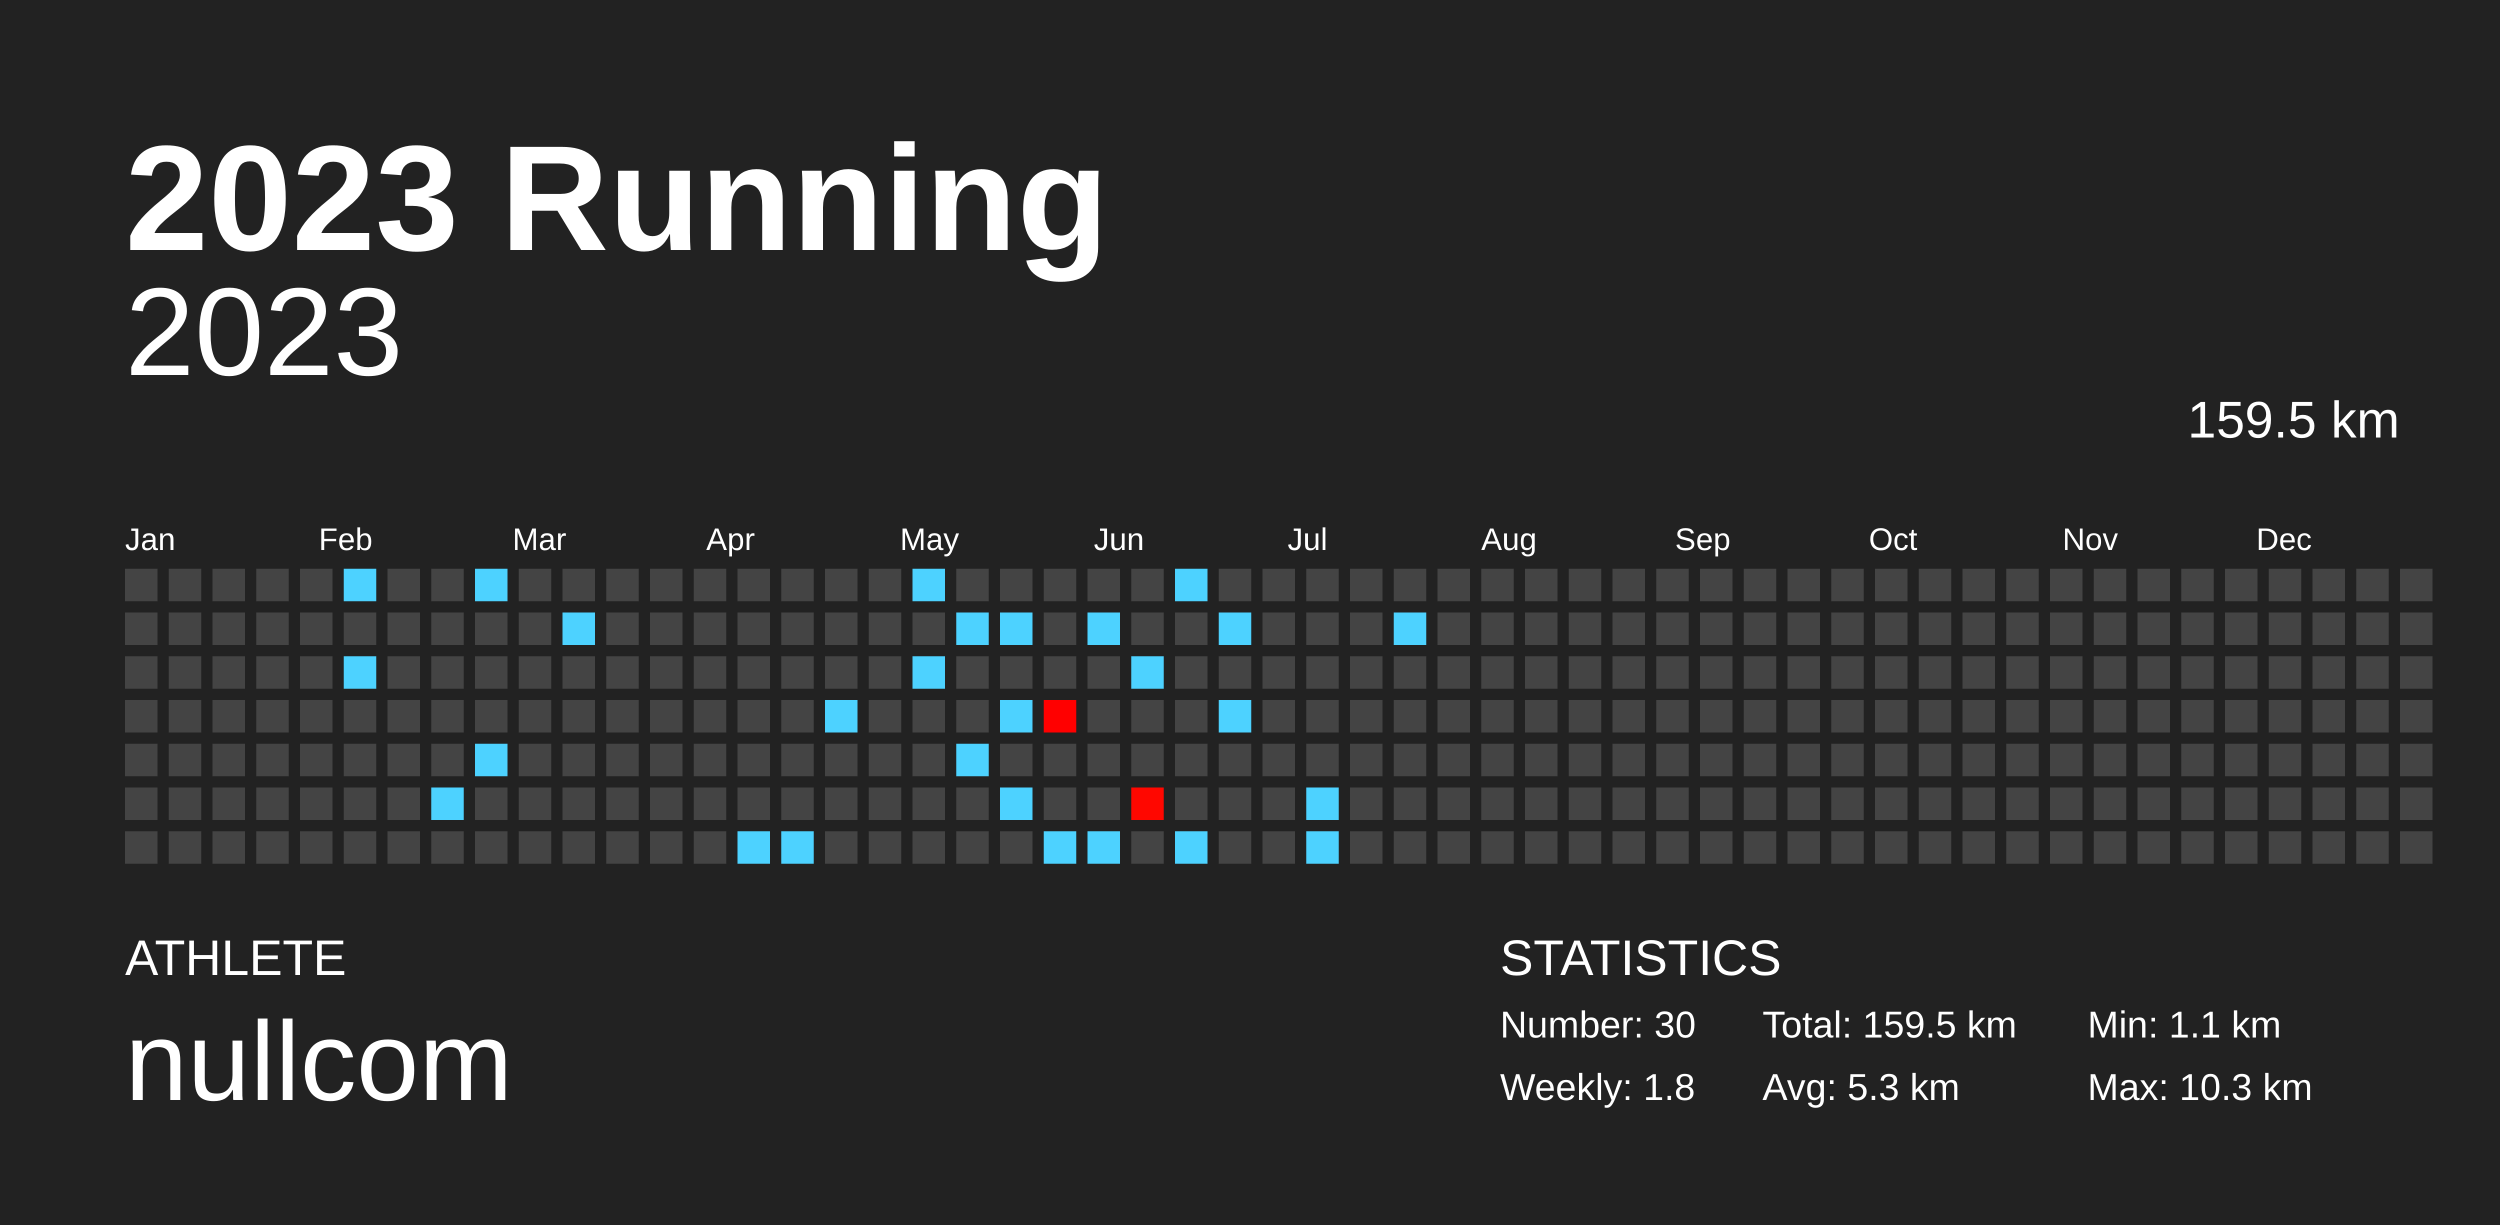
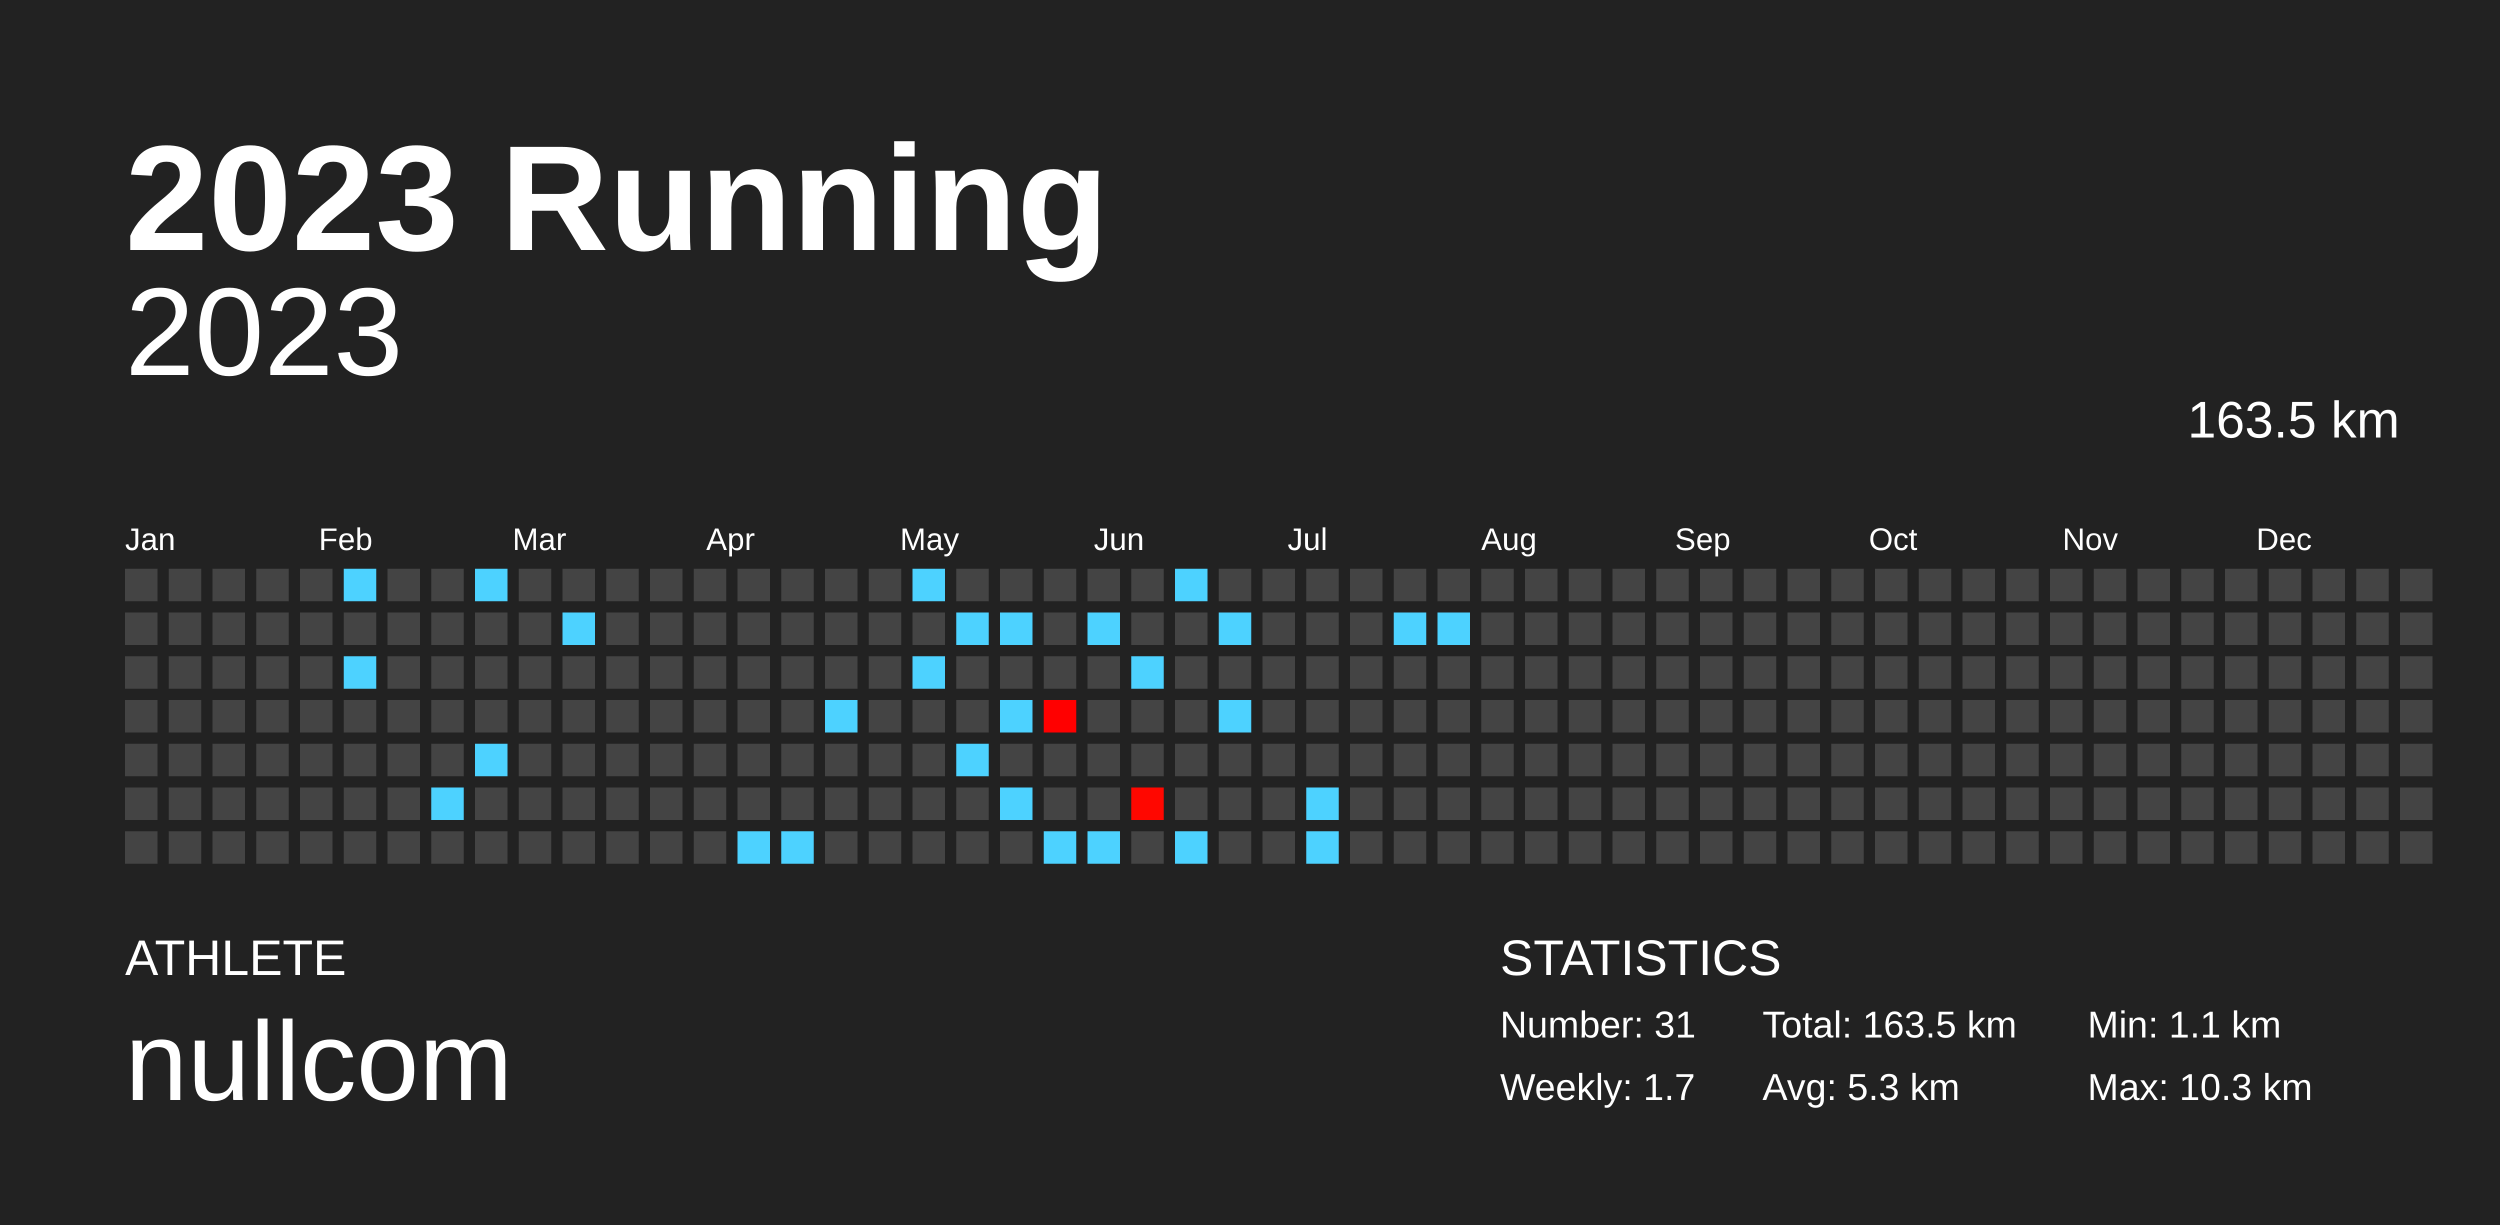
<svg xmlns="http://www.w3.org/2000/svg" baseProfile="full" height="98mm" version="1.1" viewBox="0,0,200,98" width="200mm">
  <defs />
  <rect fill="#222222" height="98" width="200" x="0" y="0" />
  <text fill="#FFFFFF" style="font-size:12px; font-family:Arial; font-weight:bold;" x="10" y="20">2023 Running</text>
  <text fill="#FFFFFF" style="font-size:4px; font-family:Arial" x="10" y="78">ATHLETE</text>
  <text fill="#FFFFFF" style="font-size:9px; font-family:Arial" x="10" y="88">nullcom</text>
  <text fill="#FFFFFF" style="font-size:4px; font-family:Arial" x="120" y="78">STATISTICS</text>
-   <text fill="#FFFFFF" style="font-size:3px; font-family:Arial" x="120" y="83">Number: 30</text>
-   <text fill="#FFFFFF" style="font-size:3px; font-family:Arial" x="120" y="88">Weekly: 1.8</text>
-   <text fill="#FFFFFF" style="font-size:3px; font-family:Arial" x="141" y="83">Total: 159.5 km</text>
+   <text fill="#FFFFFF" style="font-size:3px; font-family:Arial" x="120" y="83">Number: 31</text>
+   <text fill="#FFFFFF" style="font-size:3px; font-family:Arial" x="120" y="88">Weekly: 1.7</text>
+   <text fill="#FFFFFF" style="font-size:3px; font-family:Arial" x="141" y="83">Total: 163.5 km</text>
  <text fill="#FFFFFF" style="font-size:3px; font-family:Arial" x="141" y="88">Avg: 5.3 km</text>
  <text fill="#FFFFFF" style="font-size:3px; font-family:Arial" x="167" y="83">Min: 1.1 km</text>
  <text fill="#FFFFFF" style="font-size:3px; font-family:Arial" x="167" y="88">Max: 10.3 km</text>
  <text alignment-baseline="hanging" fill="#FFFFFF" style="font-size:10.0px; font-family:Arial;" x="10" y="30">2023</text>
-   <text alignment-baseline="hanging" fill="#FFFFFF" style="font-size:4.125px; font-family:Arial;" x="175" y="35">159.5 km</text>
+   <text alignment-baseline="hanging" fill="#FFFFFF" style="font-size:4.125px; font-family:Arial;" x="175" y="35">163.5 km</text>
  <text fill="#FFFFFF" style="font-size:2.5px; font-family:Arial" x="10.0" y="44">Jan</text>
  <text fill="#FFFFFF" style="font-size:2.5px; font-family:Arial" x="25.5" y="44">Feb</text>
  <text fill="#FFFFFF" style="font-size:2.5px; font-family:Arial" x="41.0" y="44">Mar</text>
  <text fill="#FFFFFF" style="font-size:2.5px; font-family:Arial" x="56.5" y="44">Apr</text>
  <text fill="#FFFFFF" style="font-size:2.5px; font-family:Arial" x="72.0" y="44">May</text>
  <text fill="#FFFFFF" style="font-size:2.5px; font-family:Arial" x="87.5" y="44">Jun</text>
  <text fill="#FFFFFF" style="font-size:2.5px; font-family:Arial" x="103.0" y="44">Jul</text>
  <text fill="#FFFFFF" style="font-size:2.5px; font-family:Arial" x="118.5" y="44">Aug</text>
  <text fill="#FFFFFF" style="font-size:2.5px; font-family:Arial" x="134.0" y="44">Sep</text>
  <text fill="#FFFFFF" style="font-size:2.5px; font-family:Arial" x="149.5" y="44">Oct</text>
  <text fill="#FFFFFF" style="font-size:2.5px; font-family:Arial" x="165.0" y="44">Nov</text>
  <text fill="#FFFFFF" style="font-size:2.5px; font-family:Arial" x="180.5" y="44">Dec</text>
  <rect fill="#444444" height="2.6" width="2.6" x="10.0" y="45.5" />
  <rect fill="#444444" height="2.6" width="2.6" x="10.0" y="49.0" />
  <rect fill="#444444" height="2.6" width="2.6" x="10.0" y="52.5" />
  <rect fill="#444444" height="2.6" width="2.6" x="10.0" y="56.0" />
  <rect fill="#444444" height="2.6" width="2.6" x="10.0" y="59.5" />
  <rect fill="#444444" height="2.6" width="2.6" x="10.0" y="63.0" />
  <rect fill="#444444" height="2.6" width="2.6" x="10.0" y="66.5" />
  <rect fill="#444444" height="2.6" width="2.6" x="13.5" y="45.5" />
  <rect fill="#444444" height="2.6" width="2.6" x="13.5" y="49.0" />
  <rect fill="#444444" height="2.6" width="2.6" x="13.5" y="52.5" />
  <rect fill="#444444" height="2.6" width="2.6" x="13.5" y="56.0" />
  <rect fill="#444444" height="2.6" width="2.6" x="13.5" y="59.5" />
  <rect fill="#444444" height="2.6" width="2.6" x="13.5" y="63.0" />
  <rect fill="#444444" height="2.6" width="2.6" x="13.5" y="66.5" />
  <rect fill="#444444" height="2.6" width="2.6" x="17.0" y="45.5" />
  <rect fill="#444444" height="2.6" width="2.6" x="17.0" y="49.0" />
  <rect fill="#444444" height="2.6" width="2.6" x="17.0" y="52.5" />
  <rect fill="#444444" height="2.6" width="2.6" x="17.0" y="56.0" />
  <rect fill="#444444" height="2.6" width="2.6" x="17.0" y="59.5" />
  <rect fill="#444444" height="2.6" width="2.6" x="17.0" y="63.0" />
  <rect fill="#444444" height="2.6" width="2.6" x="17.0" y="66.5" />
  <rect fill="#444444" height="2.6" width="2.6" x="20.5" y="45.5" />
  <rect fill="#444444" height="2.6" width="2.6" x="20.5" y="49.0" />
  <rect fill="#444444" height="2.6" width="2.6" x="20.5" y="52.5" />
  <rect fill="#444444" height="2.6" width="2.6" x="20.5" y="56.0" />
  <rect fill="#444444" height="2.6" width="2.6" x="20.5" y="59.5" />
  <rect fill="#444444" height="2.6" width="2.6" x="20.5" y="63.0" />
  <rect fill="#444444" height="2.6" width="2.6" x="20.5" y="66.5" />
  <rect fill="#444444" height="2.6" width="2.6" x="24.0" y="45.5" />
  <rect fill="#444444" height="2.6" width="2.6" x="24.0" y="49.0" />
  <rect fill="#444444" height="2.6" width="2.6" x="24.0" y="52.5" />
  <rect fill="#444444" height="2.6" width="2.6" x="24.0" y="56.0" />
  <rect fill="#444444" height="2.6" width="2.6" x="24.0" y="59.5" />
  <rect fill="#444444" height="2.6" width="2.6" x="24.0" y="63.0" />
  <rect fill="#444444" height="2.6" width="2.6" x="24.0" y="66.5" />
  <rect fill="#4dd2ff" height="2.6" width="2.6" x="27.5" y="45.5" />
  <rect fill="#444444" height="2.6" width="2.6" x="27.5" y="49.0" />
  <rect fill="#4dd2ff" height="2.6" width="2.6" x="27.5" y="52.5" />
  <rect fill="#444444" height="2.6" width="2.6" x="27.5" y="56.0" />
  <rect fill="#444444" height="2.6" width="2.6" x="27.5" y="59.5" />
  <rect fill="#444444" height="2.6" width="2.6" x="27.5" y="63.0" />
  <rect fill="#444444" height="2.6" width="2.6" x="27.5" y="66.5" />
  <rect fill="#444444" height="2.6" width="2.6" x="31.0" y="45.5" />
  <rect fill="#444444" height="2.6" width="2.6" x="31.0" y="49.0" />
  <rect fill="#444444" height="2.6" width="2.6" x="31.0" y="52.5" />
  <rect fill="#444444" height="2.6" width="2.6" x="31.0" y="56.0" />
  <rect fill="#444444" height="2.6" width="2.6" x="31.0" y="59.5" />
  <rect fill="#444444" height="2.6" width="2.6" x="31.0" y="63.0" />
  <rect fill="#444444" height="2.6" width="2.6" x="31.0" y="66.5" />
  <rect fill="#444444" height="2.6" width="2.6" x="34.5" y="45.5" />
  <rect fill="#444444" height="2.6" width="2.6" x="34.5" y="49.0" />
  <rect fill="#444444" height="2.6" width="2.6" x="34.5" y="52.5" />
  <rect fill="#444444" height="2.6" width="2.6" x="34.5" y="56.0" />
  <rect fill="#444444" height="2.6" width="2.6" x="34.5" y="59.5" />
  <rect fill="#4dd2ff" height="2.6" width="2.6" x="34.5" y="63.0" />
  <rect fill="#444444" height="2.6" width="2.6" x="34.5" y="66.5" />
  <rect fill="#4dd2ff" height="2.6" width="2.6" x="38.0" y="45.5" />
  <rect fill="#444444" height="2.6" width="2.6" x="38.0" y="49.0" />
  <rect fill="#444444" height="2.6" width="2.6" x="38.0" y="52.5" />
  <rect fill="#444444" height="2.6" width="2.6" x="38.0" y="56.0" />
  <rect fill="#4dd2ff" height="2.6" width="2.6" x="38.0" y="59.5" />
  <rect fill="#444444" height="2.6" width="2.6" x="38.0" y="63.0" />
  <rect fill="#444444" height="2.6" width="2.6" x="38.0" y="66.5" />
  <rect fill="#444444" height="2.6" width="2.6" x="41.5" y="45.5" />
  <rect fill="#444444" height="2.6" width="2.6" x="41.5" y="49.0" />
  <rect fill="#444444" height="2.6" width="2.6" x="41.5" y="52.5" />
  <rect fill="#444444" height="2.6" width="2.6" x="41.5" y="56.0" />
  <rect fill="#444444" height="2.6" width="2.6" x="41.5" y="59.5" />
  <rect fill="#444444" height="2.6" width="2.6" x="41.5" y="63.0" />
  <rect fill="#444444" height="2.6" width="2.6" x="41.5" y="66.5" />
  <rect fill="#444444" height="2.6" width="2.6" x="45.0" y="45.5" />
  <rect fill="#4dd2ff" height="2.6" width="2.6" x="45.0" y="49.0" />
  <rect fill="#444444" height="2.6" width="2.6" x="45.0" y="52.5" />
  <rect fill="#444444" height="2.6" width="2.6" x="45.0" y="56.0" />
  <rect fill="#444444" height="2.6" width="2.6" x="45.0" y="59.5" />
  <rect fill="#444444" height="2.6" width="2.6" x="45.0" y="63.0" />
  <rect fill="#444444" height="2.6" width="2.6" x="45.0" y="66.5" />
  <rect fill="#444444" height="2.6" width="2.6" x="48.5" y="45.5" />
  <rect fill="#444444" height="2.6" width="2.6" x="48.5" y="49.0" />
  <rect fill="#444444" height="2.6" width="2.6" x="48.5" y="52.5" />
  <rect fill="#444444" height="2.6" width="2.6" x="48.5" y="56.0" />
  <rect fill="#444444" height="2.6" width="2.6" x="48.5" y="59.5" />
  <rect fill="#444444" height="2.6" width="2.6" x="48.5" y="63.0" />
  <rect fill="#444444" height="2.6" width="2.6" x="48.5" y="66.5" />
  <rect fill="#444444" height="2.6" width="2.6" x="52.0" y="45.5" />
  <rect fill="#444444" height="2.6" width="2.6" x="52.0" y="49.0" />
  <rect fill="#444444" height="2.6" width="2.6" x="52.0" y="52.5" />
  <rect fill="#444444" height="2.6" width="2.6" x="52.0" y="56.0" />
  <rect fill="#444444" height="2.6" width="2.6" x="52.0" y="59.5" />
  <rect fill="#444444" height="2.6" width="2.6" x="52.0" y="63.0" />
  <rect fill="#444444" height="2.6" width="2.6" x="52.0" y="66.5" />
  <rect fill="#444444" height="2.6" width="2.6" x="55.5" y="45.5" />
  <rect fill="#444444" height="2.6" width="2.6" x="55.5" y="49.0" />
  <rect fill="#444444" height="2.6" width="2.6" x="55.5" y="52.5" />
  <rect fill="#444444" height="2.6" width="2.6" x="55.5" y="56.0" />
  <rect fill="#444444" height="2.6" width="2.6" x="55.5" y="59.5" />
  <rect fill="#444444" height="2.6" width="2.6" x="55.5" y="63.0" />
  <rect fill="#444444" height="2.6" width="2.6" x="55.5" y="66.5" />
  <rect fill="#444444" height="2.6" width="2.6" x="59.0" y="45.5" />
  <rect fill="#444444" height="2.6" width="2.6" x="59.0" y="49.0" />
  <rect fill="#444444" height="2.6" width="2.6" x="59.0" y="52.5" />
  <rect fill="#444444" height="2.6" width="2.6" x="59.0" y="56.0" />
  <rect fill="#444444" height="2.6" width="2.6" x="59.0" y="59.5" />
  <rect fill="#444444" height="2.6" width="2.6" x="59.0" y="63.0" />
  <rect fill="#4dd2ff" height="2.6" width="2.6" x="59.0" y="66.5" />
  <rect fill="#444444" height="2.6" width="2.6" x="62.5" y="45.5" />
  <rect fill="#444444" height="2.6" width="2.6" x="62.5" y="49.0" />
  <rect fill="#444444" height="2.6" width="2.6" x="62.5" y="52.5" />
  <rect fill="#444444" height="2.6" width="2.6" x="62.5" y="56.0" />
  <rect fill="#444444" height="2.6" width="2.6" x="62.5" y="59.5" />
  <rect fill="#444444" height="2.6" width="2.6" x="62.5" y="63.0" />
  <rect fill="#4dd2ff" height="2.6" width="2.6" x="62.5" y="66.5" />
  <rect fill="#444444" height="2.6" width="2.6" x="66.0" y="45.5" />
  <rect fill="#444444" height="2.6" width="2.6" x="66.0" y="49.0" />
  <rect fill="#444444" height="2.6" width="2.6" x="66.0" y="52.5" />
  <rect fill="#4dd2ff" height="2.6" width="2.6" x="66.0" y="56.0" />
  <rect fill="#444444" height="2.6" width="2.6" x="66.0" y="59.5" />
  <rect fill="#444444" height="2.6" width="2.6" x="66.0" y="63.0" />
  <rect fill="#444444" height="2.6" width="2.6" x="66.0" y="66.5" />
  <rect fill="#444444" height="2.6" width="2.6" x="69.5" y="45.5" />
  <rect fill="#444444" height="2.6" width="2.6" x="69.5" y="49.0" />
  <rect fill="#444444" height="2.6" width="2.6" x="69.5" y="52.5" />
  <rect fill="#444444" height="2.6" width="2.6" x="69.5" y="56.0" />
  <rect fill="#444444" height="2.6" width="2.6" x="69.5" y="59.5" />
  <rect fill="#444444" height="2.6" width="2.6" x="69.5" y="63.0" />
  <rect fill="#444444" height="2.6" width="2.6" x="69.5" y="66.5" />
  <rect fill="#4dd2ff" height="2.6" width="2.6" x="73.0" y="45.5" />
  <rect fill="#444444" height="2.6" width="2.6" x="73.0" y="49.0" />
  <rect fill="#4dd2ff" height="2.6" width="2.6" x="73.0" y="52.5" />
  <rect fill="#444444" height="2.6" width="2.6" x="73.0" y="56.0" />
  <rect fill="#444444" height="2.6" width="2.6" x="73.0" y="59.5" />
  <rect fill="#444444" height="2.6" width="2.6" x="73.0" y="63.0" />
  <rect fill="#444444" height="2.6" width="2.6" x="73.0" y="66.5" />
  <rect fill="#444444" height="2.6" width="2.6" x="76.5" y="45.5" />
  <rect fill="#4dd2ff" height="2.6" width="2.6" x="76.5" y="49.0" />
  <rect fill="#444444" height="2.6" width="2.6" x="76.5" y="52.5" />
  <rect fill="#444444" height="2.6" width="2.6" x="76.5" y="56.0" />
  <rect fill="#4dd2ff" height="2.6" width="2.6" x="76.5" y="59.5" />
  <rect fill="#444444" height="2.6" width="2.6" x="76.5" y="63.0" />
  <rect fill="#444444" height="2.6" width="2.6" x="76.5" y="66.5" />
  <rect fill="#444444" height="2.6" width="2.6" x="80.0" y="45.5" />
  <rect fill="#4dd2ff" height="2.6" width="2.6" x="80.0" y="49.0" />
  <rect fill="#444444" height="2.6" width="2.6" x="80.0" y="52.5" />
  <rect fill="#4dd2ff" height="2.6" width="2.6" x="80.0" y="56.0" />
  <rect fill="#444444" height="2.6" width="2.6" x="80.0" y="59.5" />
  <rect fill="#4dd2ff" height="2.6" width="2.6" x="80.0" y="63.0" />
  <rect fill="#444444" height="2.6" width="2.6" x="80.0" y="66.5" />
  <rect fill="#444444" height="2.6" width="2.6" x="83.5" y="45.5" />
  <rect fill="#444444" height="2.6" width="2.6" x="83.5" y="49.0" />
  <rect fill="#444444" height="2.6" width="2.6" x="83.5" y="52.5" />
  <rect fill="#ff0000" height="2.6" width="2.6" x="83.5" y="56.0" />
  <rect fill="#444444" height="2.6" width="2.6" x="83.5" y="59.5" />
  <rect fill="#444444" height="2.6" width="2.6" x="83.5" y="63.0" />
  <rect fill="#4dd2ff" height="2.6" width="2.6" x="83.5" y="66.5" />
  <rect fill="#444444" height="2.6" width="2.6" x="87.0" y="45.5" />
  <rect fill="#4dd2ff" height="2.6" width="2.6" x="87.0" y="49.0" />
  <rect fill="#444444" height="2.6" width="2.6" x="87.0" y="52.5" />
  <rect fill="#444444" height="2.6" width="2.6" x="87.0" y="56.0" />
  <rect fill="#444444" height="2.6" width="2.6" x="87.0" y="59.5" />
  <rect fill="#444444" height="2.6" width="2.6" x="87.0" y="63.0" />
  <rect fill="#4dd2ff" height="2.6" width="2.6" x="87.0" y="66.5" />
  <rect fill="#444444" height="2.6" width="2.6" x="90.5" y="45.5" />
  <rect fill="#444444" height="2.6" width="2.6" x="90.5" y="49.0" />
  <rect fill="#4dd2ff" height="2.6" width="2.6" x="90.5" y="52.5" />
  <rect fill="#444444" height="2.6" width="2.6" x="90.5" y="56.0" />
  <rect fill="#444444" height="2.6" width="2.6" x="90.5" y="59.5" />
  <rect fill="#ff0700" height="2.6" width="2.6" x="90.5" y="63.0" />
  <rect fill="#444444" height="2.6" width="2.6" x="90.5" y="66.5" />
  <rect fill="#4dd2ff" height="2.6" width="2.6" x="94.0" y="45.5" />
  <rect fill="#444444" height="2.6" width="2.6" x="94.0" y="49.0" />
  <rect fill="#444444" height="2.6" width="2.6" x="94.0" y="52.5" />
  <rect fill="#444444" height="2.6" width="2.6" x="94.0" y="56.0" />
  <rect fill="#444444" height="2.6" width="2.6" x="94.0" y="59.5" />
  <rect fill="#444444" height="2.6" width="2.6" x="94.0" y="63.0" />
  <rect fill="#4dd2ff" height="2.6" width="2.6" x="94.0" y="66.5" />
  <rect fill="#444444" height="2.6" width="2.6" x="97.5" y="45.5" />
  <rect fill="#4dd2ff" height="2.6" width="2.6" x="97.5" y="49.0" />
  <rect fill="#444444" height="2.6" width="2.6" x="97.5" y="52.5" />
  <rect fill="#4dd2ff" height="2.6" width="2.6" x="97.5" y="56.0" />
  <rect fill="#444444" height="2.6" width="2.6" x="97.5" y="59.5" />
  <rect fill="#444444" height="2.6" width="2.6" x="97.5" y="63.0" />
  <rect fill="#444444" height="2.6" width="2.6" x="97.5" y="66.5" />
  <rect fill="#444444" height="2.6" width="2.6" x="101.0" y="45.5" />
  <rect fill="#444444" height="2.6" width="2.6" x="101.0" y="49.0" />
  <rect fill="#444444" height="2.6" width="2.6" x="101.0" y="52.5" />
  <rect fill="#444444" height="2.6" width="2.6" x="101.0" y="56.0" />
  <rect fill="#444444" height="2.6" width="2.6" x="101.0" y="59.5" />
  <rect fill="#444444" height="2.6" width="2.6" x="101.0" y="63.0" />
  <rect fill="#444444" height="2.6" width="2.6" x="101.0" y="66.5" />
  <rect fill="#444444" height="2.6" width="2.6" x="104.5" y="45.5" />
  <rect fill="#444444" height="2.6" width="2.6" x="104.5" y="49.0" />
  <rect fill="#444444" height="2.6" width="2.6" x="104.5" y="52.5" />
  <rect fill="#444444" height="2.6" width="2.6" x="104.5" y="56.0" />
  <rect fill="#444444" height="2.6" width="2.6" x="104.5" y="59.5" />
  <rect fill="#4dd2ff" height="2.6" width="2.6" x="104.5" y="63.0" />
  <rect fill="#4dd2ff" height="2.6" width="2.6" x="104.5" y="66.5" />
  <rect fill="#444444" height="2.6" width="2.6" x="108.0" y="45.5" />
  <rect fill="#444444" height="2.6" width="2.6" x="108.0" y="49.0" />
  <rect fill="#444444" height="2.6" width="2.6" x="108.0" y="52.5" />
  <rect fill="#444444" height="2.6" width="2.6" x="108.0" y="56.0" />
  <rect fill="#444444" height="2.6" width="2.6" x="108.0" y="59.5" />
  <rect fill="#444444" height="2.6" width="2.6" x="108.0" y="63.0" />
  <rect fill="#444444" height="2.6" width="2.6" x="108.0" y="66.5" />
  <rect fill="#444444" height="2.6" width="2.6" x="111.5" y="45.5" />
  <rect fill="#4dd2ff" height="2.6" width="2.6" x="111.5" y="49.0" />
  <rect fill="#444444" height="2.6" width="2.6" x="111.5" y="52.5" />
  <rect fill="#444444" height="2.6" width="2.6" x="111.5" y="56.0" />
  <rect fill="#444444" height="2.6" width="2.6" x="111.5" y="59.5" />
  <rect fill="#444444" height="2.6" width="2.6" x="111.5" y="63.0" />
  <rect fill="#444444" height="2.6" width="2.6" x="111.5" y="66.5" />
  <rect fill="#444444" height="2.6" width="2.6" x="115.0" y="45.5" />
-   <rect fill="#444444" height="2.6" width="2.6" x="115.0" y="49.0" />
+   <rect fill="#4dd2ff" height="2.6" width="2.6" x="115.0" y="49.0" />
  <rect fill="#444444" height="2.6" width="2.6" x="115.0" y="52.5" />
  <rect fill="#444444" height="2.6" width="2.6" x="115.0" y="56.0" />
  <rect fill="#444444" height="2.6" width="2.6" x="115.0" y="59.5" />
  <rect fill="#444444" height="2.6" width="2.6" x="115.0" y="63.0" />
  <rect fill="#444444" height="2.6" width="2.6" x="115.0" y="66.5" />
  <rect fill="#444444" height="2.6" width="2.6" x="118.5" y="45.5" />
  <rect fill="#444444" height="2.6" width="2.6" x="118.5" y="49.0" />
  <rect fill="#444444" height="2.6" width="2.6" x="118.5" y="52.5" />
  <rect fill="#444444" height="2.6" width="2.6" x="118.5" y="56.0" />
  <rect fill="#444444" height="2.6" width="2.6" x="118.5" y="59.5" />
  <rect fill="#444444" height="2.6" width="2.6" x="118.5" y="63.0" />
  <rect fill="#444444" height="2.6" width="2.6" x="118.5" y="66.5" />
  <rect fill="#444444" height="2.6" width="2.6" x="122.0" y="45.5" />
  <rect fill="#444444" height="2.6" width="2.6" x="122.0" y="49.0" />
  <rect fill="#444444" height="2.6" width="2.6" x="122.0" y="52.5" />
  <rect fill="#444444" height="2.6" width="2.6" x="122.0" y="56.0" />
  <rect fill="#444444" height="2.6" width="2.6" x="122.0" y="59.5" />
  <rect fill="#444444" height="2.6" width="2.6" x="122.0" y="63.0" />
  <rect fill="#444444" height="2.6" width="2.6" x="122.0" y="66.5" />
  <rect fill="#444444" height="2.6" width="2.6" x="125.5" y="45.5" />
  <rect fill="#444444" height="2.6" width="2.6" x="125.5" y="49.0" />
  <rect fill="#444444" height="2.6" width="2.6" x="125.5" y="52.5" />
  <rect fill="#444444" height="2.6" width="2.6" x="125.5" y="56.0" />
  <rect fill="#444444" height="2.6" width="2.6" x="125.5" y="59.5" />
  <rect fill="#444444" height="2.6" width="2.6" x="125.5" y="63.0" />
  <rect fill="#444444" height="2.6" width="2.6" x="125.5" y="66.5" />
  <rect fill="#444444" height="2.6" width="2.6" x="129.0" y="45.5" />
  <rect fill="#444444" height="2.6" width="2.6" x="129.0" y="49.0" />
  <rect fill="#444444" height="2.6" width="2.6" x="129.0" y="52.5" />
  <rect fill="#444444" height="2.6" width="2.6" x="129.0" y="56.0" />
  <rect fill="#444444" height="2.6" width="2.6" x="129.0" y="59.5" />
  <rect fill="#444444" height="2.6" width="2.6" x="129.0" y="63.0" />
  <rect fill="#444444" height="2.6" width="2.6" x="129.0" y="66.5" />
  <rect fill="#444444" height="2.6" width="2.6" x="132.5" y="45.5" />
  <rect fill="#444444" height="2.6" width="2.6" x="132.5" y="49.0" />
  <rect fill="#444444" height="2.6" width="2.6" x="132.5" y="52.5" />
  <rect fill="#444444" height="2.6" width="2.6" x="132.5" y="56.0" />
  <rect fill="#444444" height="2.6" width="2.6" x="132.5" y="59.5" />
  <rect fill="#444444" height="2.6" width="2.6" x="132.5" y="63.0" />
  <rect fill="#444444" height="2.6" width="2.6" x="132.5" y="66.5" />
  <rect fill="#444444" height="2.6" width="2.6" x="136.0" y="45.5" />
  <rect fill="#444444" height="2.6" width="2.6" x="136.0" y="49.0" />
  <rect fill="#444444" height="2.6" width="2.6" x="136.0" y="52.5" />
  <rect fill="#444444" height="2.6" width="2.6" x="136.0" y="56.0" />
  <rect fill="#444444" height="2.6" width="2.6" x="136.0" y="59.5" />
  <rect fill="#444444" height="2.6" width="2.6" x="136.0" y="63.0" />
  <rect fill="#444444" height="2.6" width="2.6" x="136.0" y="66.5" />
  <rect fill="#444444" height="2.6" width="2.6" x="139.5" y="45.5" />
  <rect fill="#444444" height="2.6" width="2.6" x="139.5" y="49.0" />
  <rect fill="#444444" height="2.6" width="2.6" x="139.5" y="52.5" />
  <rect fill="#444444" height="2.6" width="2.6" x="139.5" y="56.0" />
  <rect fill="#444444" height="2.6" width="2.6" x="139.5" y="59.5" />
  <rect fill="#444444" height="2.6" width="2.6" x="139.5" y="63.0" />
  <rect fill="#444444" height="2.6" width="2.6" x="139.5" y="66.5" />
  <rect fill="#444444" height="2.6" width="2.6" x="143.0" y="45.5" />
  <rect fill="#444444" height="2.6" width="2.6" x="143.0" y="49.0" />
  <rect fill="#444444" height="2.6" width="2.6" x="143.0" y="52.5" />
  <rect fill="#444444" height="2.6" width="2.6" x="143.0" y="56.0" />
  <rect fill="#444444" height="2.6" width="2.6" x="143.0" y="59.5" />
  <rect fill="#444444" height="2.6" width="2.6" x="143.0" y="63.0" />
  <rect fill="#444444" height="2.6" width="2.6" x="143.0" y="66.5" />
  <rect fill="#444444" height="2.6" width="2.6" x="146.5" y="45.5" />
  <rect fill="#444444" height="2.6" width="2.6" x="146.5" y="49.0" />
  <rect fill="#444444" height="2.6" width="2.6" x="146.5" y="52.5" />
  <rect fill="#444444" height="2.6" width="2.6" x="146.5" y="56.0" />
  <rect fill="#444444" height="2.6" width="2.6" x="146.5" y="59.5" />
  <rect fill="#444444" height="2.6" width="2.6" x="146.5" y="63.0" />
  <rect fill="#444444" height="2.6" width="2.6" x="146.5" y="66.5" />
  <rect fill="#444444" height="2.6" width="2.6" x="150.0" y="45.5" />
  <rect fill="#444444" height="2.6" width="2.6" x="150.0" y="49.0" />
  <rect fill="#444444" height="2.6" width="2.6" x="150.0" y="52.5" />
  <rect fill="#444444" height="2.6" width="2.6" x="150.0" y="56.0" />
  <rect fill="#444444" height="2.6" width="2.6" x="150.0" y="59.5" />
  <rect fill="#444444" height="2.6" width="2.6" x="150.0" y="63.0" />
  <rect fill="#444444" height="2.6" width="2.6" x="150.0" y="66.5" />
  <rect fill="#444444" height="2.6" width="2.6" x="153.5" y="45.5" />
  <rect fill="#444444" height="2.6" width="2.6" x="153.5" y="49.0" />
  <rect fill="#444444" height="2.6" width="2.6" x="153.5" y="52.5" />
  <rect fill="#444444" height="2.6" width="2.6" x="153.5" y="56.0" />
  <rect fill="#444444" height="2.6" width="2.6" x="153.5" y="59.5" />
  <rect fill="#444444" height="2.6" width="2.6" x="153.5" y="63.0" />
  <rect fill="#444444" height="2.6" width="2.6" x="153.5" y="66.5" />
  <rect fill="#444444" height="2.6" width="2.6" x="157.0" y="45.5" />
  <rect fill="#444444" height="2.6" width="2.6" x="157.0" y="49.0" />
  <rect fill="#444444" height="2.6" width="2.6" x="157.0" y="52.5" />
  <rect fill="#444444" height="2.6" width="2.6" x="157.0" y="56.0" />
  <rect fill="#444444" height="2.6" width="2.6" x="157.0" y="59.5" />
  <rect fill="#444444" height="2.6" width="2.6" x="157.0" y="63.0" />
  <rect fill="#444444" height="2.6" width="2.6" x="157.0" y="66.5" />
  <rect fill="#444444" height="2.6" width="2.6" x="160.5" y="45.5" />
  <rect fill="#444444" height="2.6" width="2.6" x="160.5" y="49.0" />
  <rect fill="#444444" height="2.6" width="2.6" x="160.5" y="52.5" />
  <rect fill="#444444" height="2.6" width="2.6" x="160.5" y="56.0" />
  <rect fill="#444444" height="2.6" width="2.6" x="160.5" y="59.5" />
  <rect fill="#444444" height="2.6" width="2.6" x="160.5" y="63.0" />
  <rect fill="#444444" height="2.6" width="2.6" x="160.5" y="66.5" />
  <rect fill="#444444" height="2.6" width="2.6" x="164.0" y="45.5" />
  <rect fill="#444444" height="2.6" width="2.6" x="164.0" y="49.0" />
  <rect fill="#444444" height="2.6" width="2.6" x="164.0" y="52.5" />
  <rect fill="#444444" height="2.6" width="2.6" x="164.0" y="56.0" />
  <rect fill="#444444" height="2.6" width="2.6" x="164.0" y="59.5" />
  <rect fill="#444444" height="2.6" width="2.6" x="164.0" y="63.0" />
  <rect fill="#444444" height="2.6" width="2.6" x="164.0" y="66.5" />
  <rect fill="#444444" height="2.6" width="2.6" x="167.5" y="45.5" />
  <rect fill="#444444" height="2.6" width="2.6" x="167.5" y="49.0" />
  <rect fill="#444444" height="2.6" width="2.6" x="167.5" y="52.5" />
  <rect fill="#444444" height="2.6" width="2.6" x="167.5" y="56.0" />
  <rect fill="#444444" height="2.6" width="2.6" x="167.5" y="59.5" />
  <rect fill="#444444" height="2.6" width="2.6" x="167.5" y="63.0" />
  <rect fill="#444444" height="2.6" width="2.6" x="167.5" y="66.5" />
  <rect fill="#444444" height="2.6" width="2.6" x="171.0" y="45.5" />
  <rect fill="#444444" height="2.6" width="2.6" x="171.0" y="49.0" />
  <rect fill="#444444" height="2.6" width="2.6" x="171.0" y="52.5" />
  <rect fill="#444444" height="2.6" width="2.6" x="171.0" y="56.0" />
  <rect fill="#444444" height="2.6" width="2.6" x="171.0" y="59.5" />
  <rect fill="#444444" height="2.6" width="2.6" x="171.0" y="63.0" />
  <rect fill="#444444" height="2.6" width="2.6" x="171.0" y="66.5" />
  <rect fill="#444444" height="2.6" width="2.6" x="174.5" y="45.5" />
  <rect fill="#444444" height="2.6" width="2.6" x="174.5" y="49.0" />
  <rect fill="#444444" height="2.6" width="2.6" x="174.5" y="52.5" />
  <rect fill="#444444" height="2.6" width="2.6" x="174.5" y="56.0" />
  <rect fill="#444444" height="2.6" width="2.6" x="174.5" y="59.5" />
  <rect fill="#444444" height="2.6" width="2.6" x="174.5" y="63.0" />
  <rect fill="#444444" height="2.6" width="2.6" x="174.5" y="66.5" />
  <rect fill="#444444" height="2.6" width="2.6" x="178.0" y="45.5" />
  <rect fill="#444444" height="2.6" width="2.6" x="178.0" y="49.0" />
  <rect fill="#444444" height="2.6" width="2.6" x="178.0" y="52.5" />
  <rect fill="#444444" height="2.6" width="2.6" x="178.0" y="56.0" />
  <rect fill="#444444" height="2.6" width="2.6" x="178.0" y="59.5" />
  <rect fill="#444444" height="2.6" width="2.6" x="178.0" y="63.0" />
  <rect fill="#444444" height="2.6" width="2.6" x="178.0" y="66.5" />
  <rect fill="#444444" height="2.6" width="2.6" x="181.5" y="45.5" />
  <rect fill="#444444" height="2.6" width="2.6" x="181.5" y="49.0" />
  <rect fill="#444444" height="2.6" width="2.6" x="181.5" y="52.5" />
  <rect fill="#444444" height="2.6" width="2.6" x="181.5" y="56.0" />
  <rect fill="#444444" height="2.6" width="2.6" x="181.5" y="59.5" />
  <rect fill="#444444" height="2.6" width="2.6" x="181.5" y="63.0" />
  <rect fill="#444444" height="2.6" width="2.6" x="181.5" y="66.5" />
  <rect fill="#444444" height="2.6" width="2.6" x="185.0" y="45.5" />
  <rect fill="#444444" height="2.6" width="2.6" x="185.0" y="49.0" />
  <rect fill="#444444" height="2.6" width="2.6" x="185.0" y="52.5" />
  <rect fill="#444444" height="2.6" width="2.6" x="185.0" y="56.0" />
  <rect fill="#444444" height="2.6" width="2.6" x="185.0" y="59.5" />
  <rect fill="#444444" height="2.6" width="2.6" x="185.0" y="63.0" />
  <rect fill="#444444" height="2.6" width="2.6" x="185.0" y="66.5" />
  <rect fill="#444444" height="2.6" width="2.6" x="188.5" y="45.5" />
  <rect fill="#444444" height="2.6" width="2.6" x="188.5" y="49.0" />
  <rect fill="#444444" height="2.6" width="2.6" x="188.5" y="52.5" />
  <rect fill="#444444" height="2.6" width="2.6" x="188.5" y="56.0" />
  <rect fill="#444444" height="2.6" width="2.6" x="188.5" y="59.5" />
  <rect fill="#444444" height="2.6" width="2.6" x="188.5" y="63.0" />
  <rect fill="#444444" height="2.6" width="2.6" x="188.5" y="66.5" />
  <rect fill="#444444" height="2.6" width="2.6" x="192.0" y="45.5" />
  <rect fill="#444444" height="2.6" width="2.6" x="192.0" y="49.0" />
  <rect fill="#444444" height="2.6" width="2.6" x="192.0" y="52.5" />
  <rect fill="#444444" height="2.6" width="2.6" x="192.0" y="56.0" />
  <rect fill="#444444" height="2.6" width="2.6" x="192.0" y="59.5" />
  <rect fill="#444444" height="2.6" width="2.6" x="192.0" y="63.0" />
  <rect fill="#444444" height="2.6" width="2.6" x="192.0" y="66.5" />
</svg>
